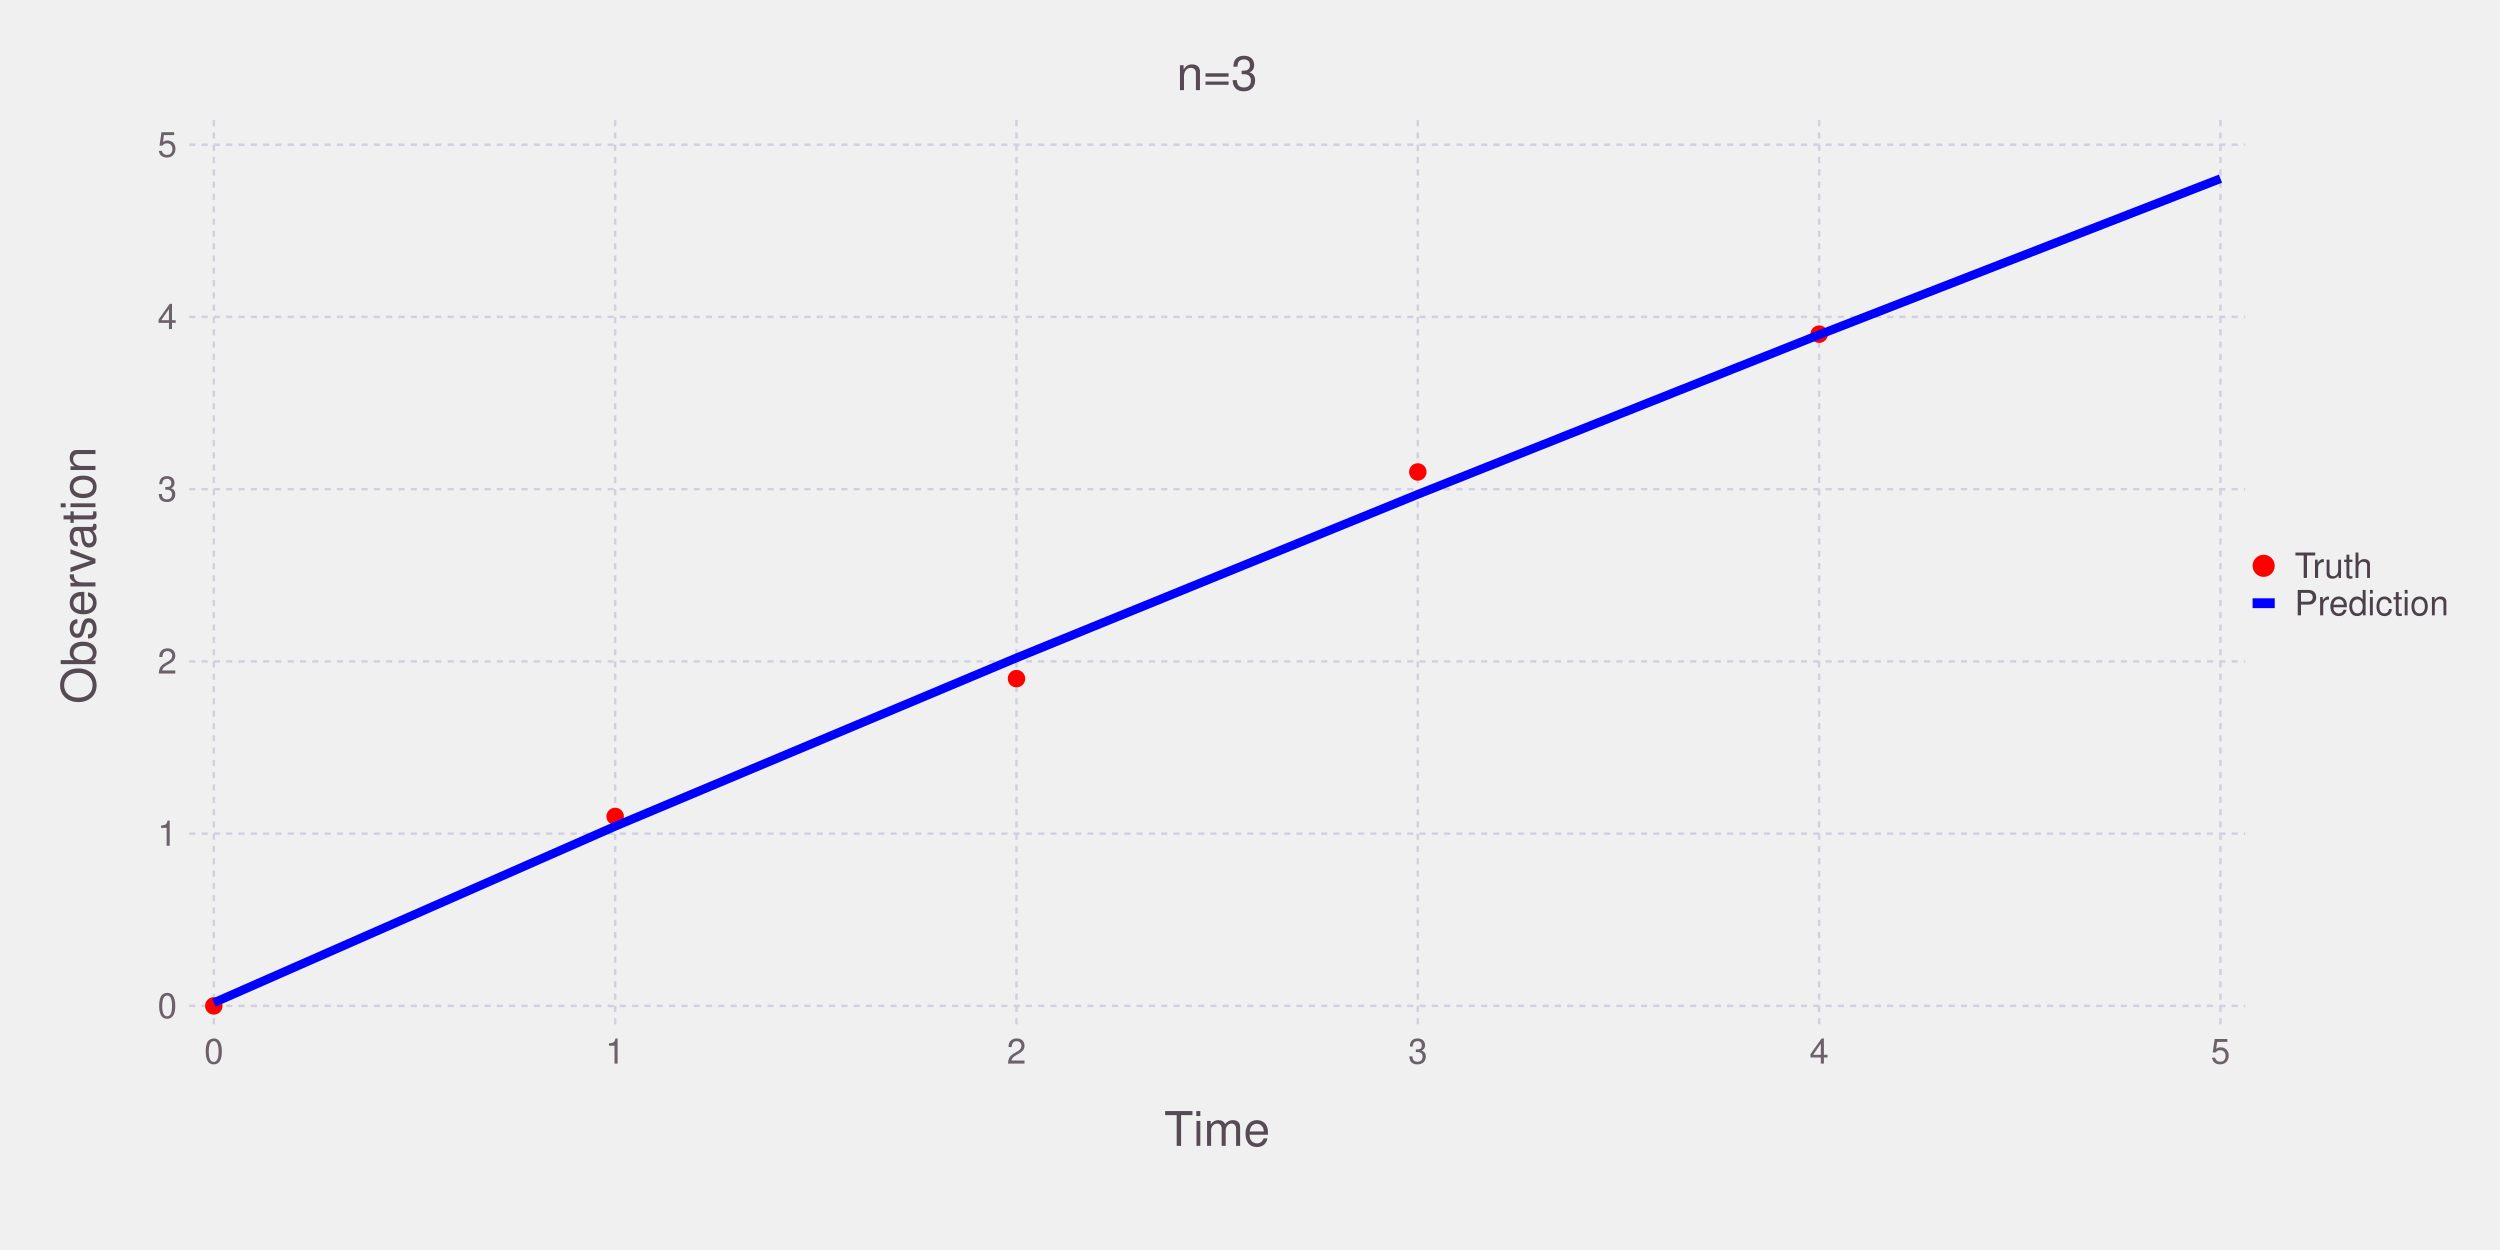
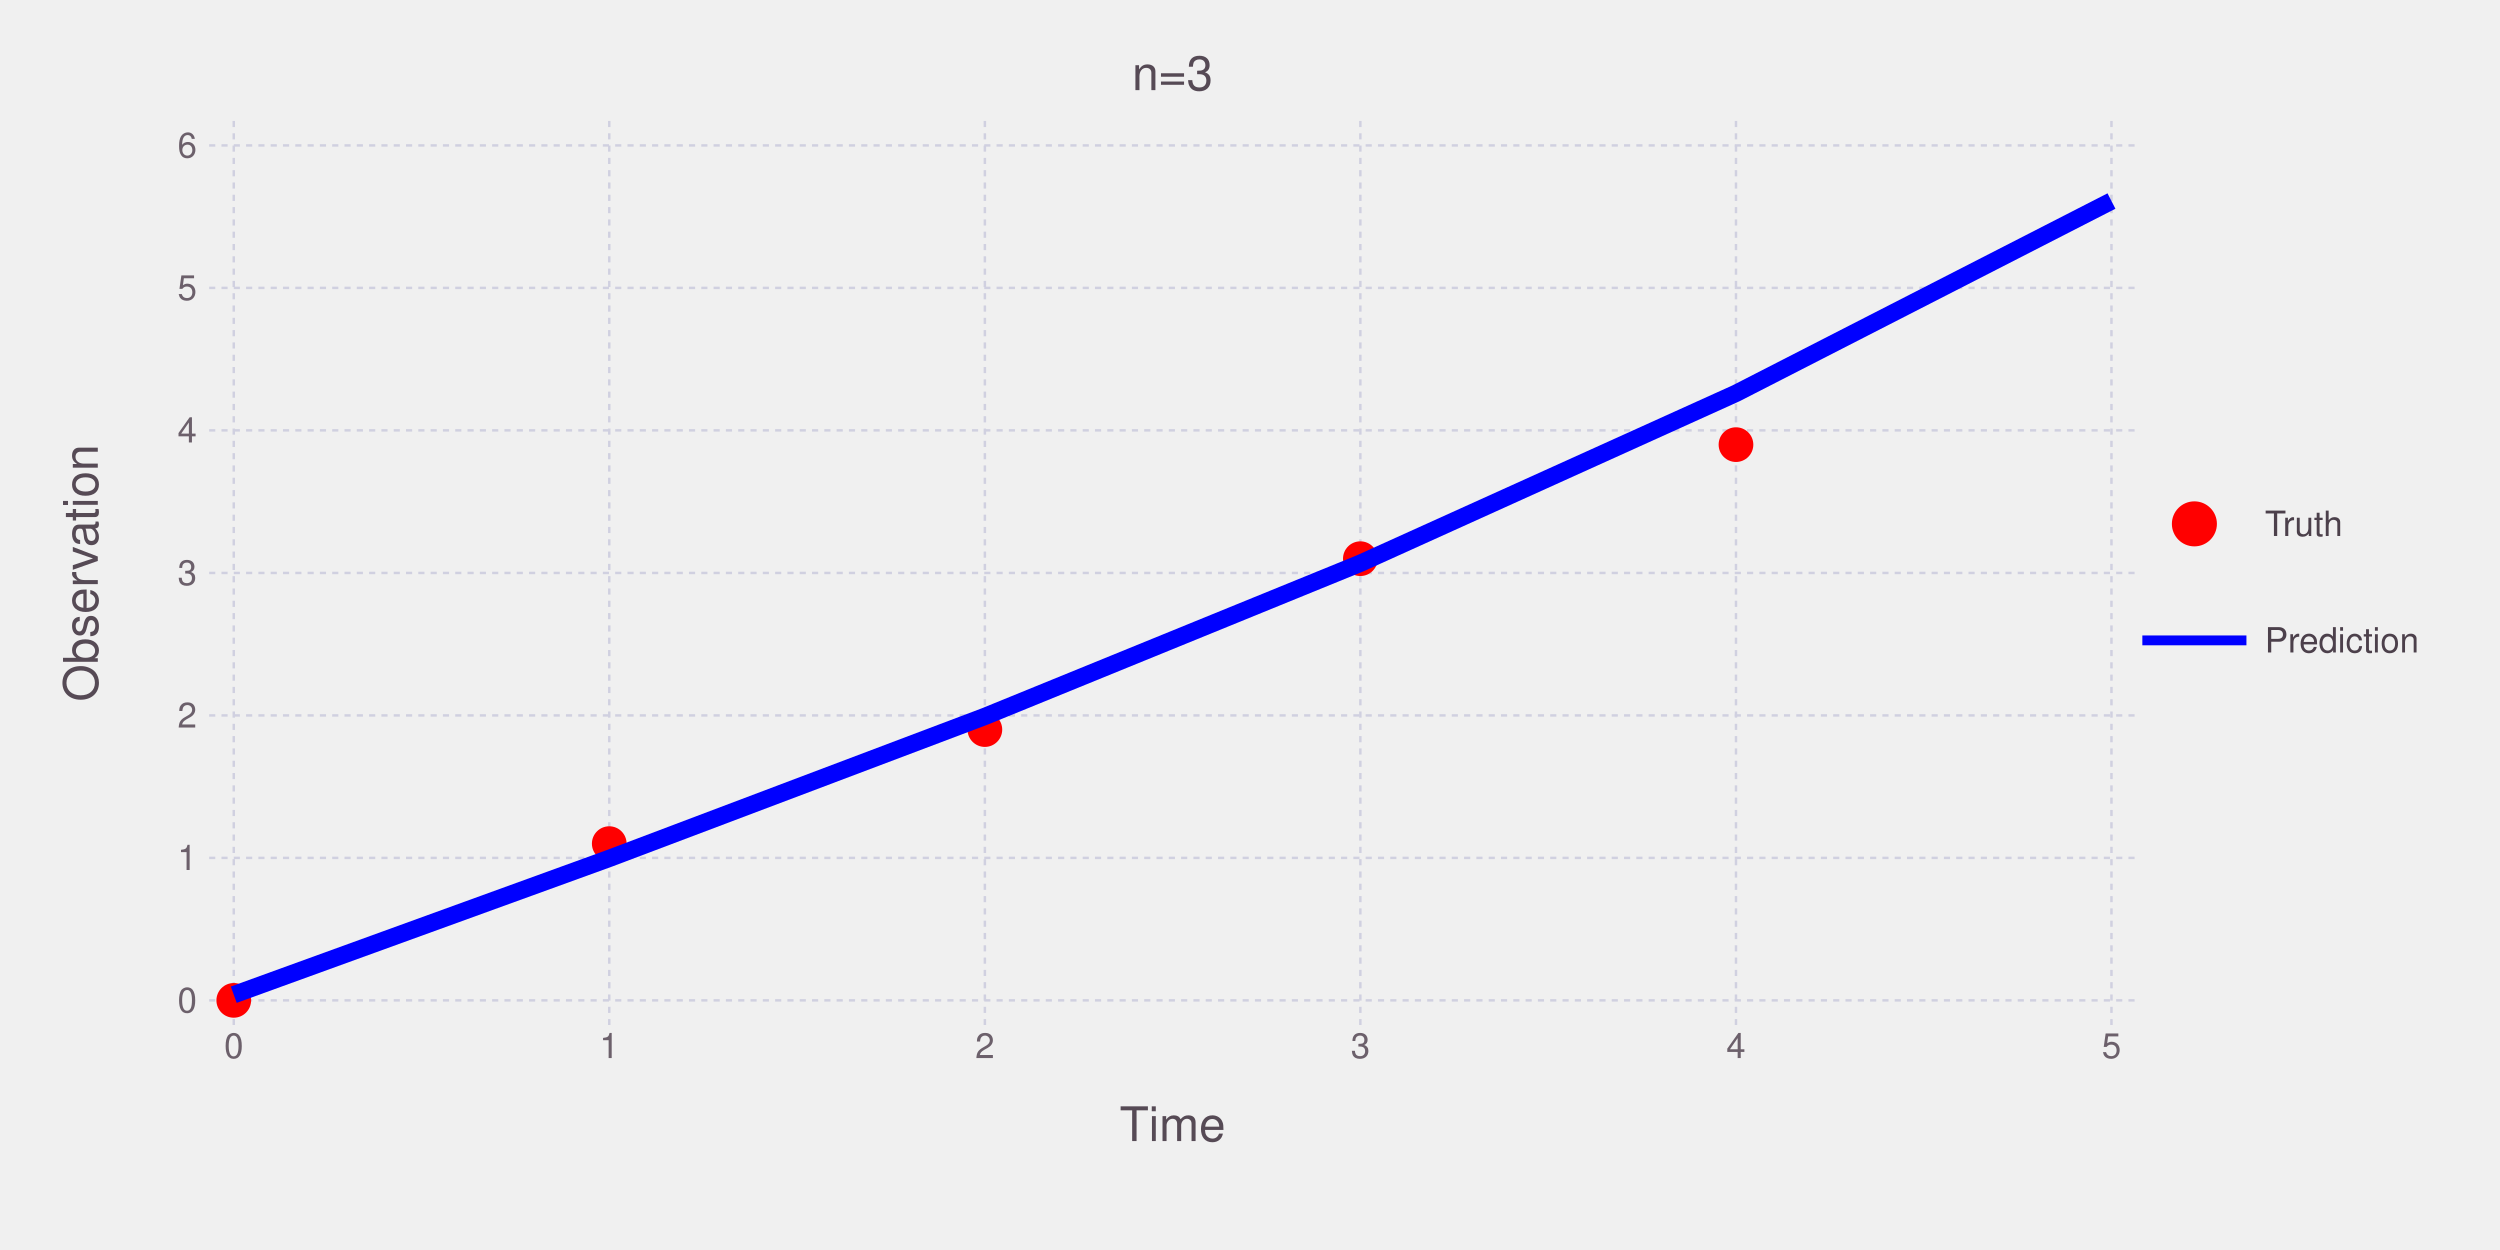
<svg xmlns="http://www.w3.org/2000/svg" version="1.2" width="203.2mm" height="101.6mm" viewBox="0 0 203.2 101.6" stroke="none" fill="#000000" stroke-width="0.3" font-size="3.88">
  <defs>
    <marker id="arrow" markerWidth="15" markerHeight="7" refX="5" refY="3.5" orient="auto" markerUnits="strokeWidth">
      <path d="M0,0 L15,3.5 L0,7 z" stroke="context-stroke" fill="context-stroke" />
    </marker>
  </defs>
-   <g class="plotroot xscalable yscalable" id="img-5de346d0-1">
-     <g font-size="3.88" font-family="'PT Sans','Helvetica Neue','Helvetica',sans-serif" fill="#564A55" stroke="#000000" stroke-opacity="0.000" id="img-5de346d0-2">
-       <g transform="translate(98.93,90.81)">
+   <g class="plotroot xscalable yscalable" id="img-7d826ee8-1">
+     <g font-size="3.88" font-family="'PT Sans','Helvetica Neue','Helvetica',sans-serif" fill="#564A55" stroke="#000000" stroke-opacity="0.000" id="img-7d826ee8-2">
+       <g transform="translate(95.31,90.42)">
        <g class="primitive">
          <text text-anchor="middle" dy="0.6em">Time</text>
        </g>
      </g>
    </g>
-     <g class="guide xlabels" font-size="2.82" font-family="'PT Sans Caption','Helvetica Neue','Helvetica',sans-serif" fill="#6C606B" id="img-5de346d0-3">
-       <g transform="translate(17.38,84.76)">
+     <g class="guide xlabels" font-size="2.82" font-family="'PT Sans Caption','Helvetica Neue','Helvetica',sans-serif" fill="#6C606B" id="img-7d826ee8-3">
+       <g transform="translate(19,84.31)">
        <g class="primitive">
          <text text-anchor="middle" dy="0.6em">0</text>
        </g>
      </g>
-       <g transform="translate(50,84.76)">
+       <g transform="translate(49.52,84.31)">
        <g class="primitive">
          <text text-anchor="middle" dy="0.6em">1</text>
        </g>
      </g>
-       <g transform="translate(82.62,84.76)">
+       <g transform="translate(80.05,84.31)">
        <g class="primitive">
          <text text-anchor="middle" dy="0.6em">2</text>
        </g>
      </g>
-       <g transform="translate(115.24,84.76)">
+       <g transform="translate(110.57,84.31)">
        <g class="primitive">
          <text text-anchor="middle" dy="0.6em">3</text>
        </g>
      </g>
-       <g transform="translate(147.86,84.76)">
+       <g transform="translate(141.1,84.31)">
        <g class="primitive">
          <text text-anchor="middle" dy="0.6em">4</text>
        </g>
      </g>
-       <g transform="translate(180.48,84.76)">
+       <g transform="translate(171.62,84.31)">
        <g class="primitive">
          <text text-anchor="middle" dy="0.6em">5</text>
        </g>
      </g>
    </g>
-     <g class="guide colorkey" id="img-5de346d0-4">
-       <g fill="#4C404B" font-size="2.82" font-family="'PT Sans','Helvetica Neue','Helvetica',sans-serif" id="img-5de346d0-5">
-         <g transform="translate(186.51,45.99)" id="img-5de346d0-6">
+     <g class="guide colorkey" id="img-7d826ee8-4">
+       <g fill="#4C404B" font-size="2.82" font-family="'PT Sans','Helvetica Neue','Helvetica',sans-serif" id="img-7d826ee8-5">
+         <g transform="translate(184.09,42.58)" id="img-7d826ee8-6">
          <g class="primitive">
            <text dy="0.35em">Truth</text>
          </g>
        </g>
-         <g transform="translate(186.51,49.03)" id="img-5de346d0-7">
+         <g transform="translate(184.09,52.05)" id="img-7d826ee8-7">
          <g class="primitive">
            <text dy="0.35em">Prediction</text>
          </g>
        </g>
      </g>
-       <g stroke-width="0" id="img-5de346d0-8">
-         <g stroke="#FFFFFF" fill-opacity="1" fill="#0000FF" id="img-5de346d0-9">
-           <g transform="translate(183.99,49.03)" id="img-5de346d0-10">
-             <path d="M-0.9,-0.4 L0.9,-0.4 0.9,0.4 -0.9,0.4  z" class="primitive" />
-           </g>
-         </g>
-         <g stroke="#FFFFFF" fill-opacity="1" fill="#FF0000" id="img-5de346d0-11">
-           <g transform="translate(183.99,45.99)" id="img-5de346d0-12">
-             <circle cx="0" cy="0" r="0.9" class="primitive" />
-           </g>
-         </g>
-       </g>
-       <g fill="#362A35" font-size="3.88" font-family="'PT Sans','Helvetica Neue','Helvetica',sans-serif" stroke="#000000" stroke-opacity="0.000" id="img-5de346d0-13">
-         <g transform="translate(183.48,42.98)" id="img-5de346d0-14">
+       <g stroke-width="0" id="img-7d826ee8-8">
+         <g stroke="#FFFFFF" fill-opacity="1" fill="#0000FF" id="img-7d826ee8-9">
+           <g transform="translate(178.36,52.05)" id="img-7d826ee8-10">
+             <path d="M-4.23,-0.4 L4.23,-0.4 4.23,0.4 -4.23,0.4  z" class="primitive" />
+           </g>
+         </g>
+         <g stroke="#FFFFFF" fill-opacity="1" fill="#FF0000" id="img-7d826ee8-11">
+           <g transform="translate(178.36,42.58)" id="img-7d826ee8-12">
+             <circle cx="0" cy="0" r="1.83" class="primitive" />
+           </g>
+         </g>
+       </g>
+       <g fill="#362A35" font-size="3.88" font-family="'PT Sans','Helvetica Neue','Helvetica',sans-serif" stroke="#000000" stroke-opacity="0.000" id="img-7d826ee8-13">
+         <g transform="translate(174.62,36.35)" id="img-7d826ee8-14">
          <g class="primitive">
            <text dy="-0em" />
          </g>
        </g>
      </g>
    </g>
-     <g clip-path="url(#img-5de346d0-15)">
-       <g id="img-5de346d0-16">
-         <g pointer-events="visible" stroke-width="0.3" fill="#000000" fill-opacity="0.000" stroke="#000000" stroke-opacity="0.000" class="guide background" id="img-5de346d0-17">
-           <g transform="translate(98.93,46.76)" id="img-5de346d0-18">
-             <path d="M-83.55,-37 L83.55,-37 83.55,37 -83.55,37  z" class="primitive" />
-           </g>
-         </g>
-         <g class="guide ygridlines xfixed" stroke-dasharray="0.5,0.5" stroke-width="0.2" stroke="#D0D0E0" id="img-5de346d0-19">
-           <g transform="translate(98.93,81.76)" id="img-5de346d0-20">
-             <path fill="none" d="M-83.55,0 L83.55,0 " class="primitive" />
-           </g>
-           <g transform="translate(98.93,67.76)" id="img-5de346d0-21">
-             <path fill="none" d="M-83.55,0 L83.55,0 " class="primitive" />
-           </g>
-           <g transform="translate(98.93,53.76)" id="img-5de346d0-22">
-             <path fill="none" d="M-83.55,0 L83.55,0 " class="primitive" />
-           </g>
-           <g transform="translate(98.93,39.76)" id="img-5de346d0-23">
-             <path fill="none" d="M-83.55,0 L83.55,0 " class="primitive" />
-           </g>
-           <g transform="translate(98.93,25.76)" id="img-5de346d0-24">
-             <path fill="none" d="M-83.55,0 L83.55,0 " class="primitive" />
-           </g>
-           <g transform="translate(98.93,11.76)" id="img-5de346d0-25">
-             <path fill="none" d="M-83.55,0 L83.55,0 " class="primitive" />
-           </g>
-         </g>
-         <g class="guide xgridlines yfixed" stroke-dasharray="0.5,0.5" stroke-width="0.2" stroke="#D0D0E0" id="img-5de346d0-26">
-           <g transform="translate(17.38,46.76)" id="img-5de346d0-27">
-             <path fill="none" d="M0,-37 L0,37 " class="primitive" />
-           </g>
-           <g transform="translate(50,46.76)" id="img-5de346d0-28">
-             <path fill="none" d="M0,-37 L0,37 " class="primitive" />
-           </g>
-           <g transform="translate(82.62,46.76)" id="img-5de346d0-29">
-             <path fill="none" d="M0,-37 L0,37 " class="primitive" />
-           </g>
-           <g transform="translate(115.24,46.76)" id="img-5de346d0-30">
-             <path fill="none" d="M0,-37 L0,37 " class="primitive" />
-           </g>
-           <g transform="translate(147.86,46.76)" id="img-5de346d0-31">
-             <path fill="none" d="M0,-37 L0,37 " class="primitive" />
-           </g>
-           <g transform="translate(180.48,46.76)" id="img-5de346d0-32">
-             <path fill="none" d="M0,-37 L0,37 " class="primitive" />
-           </g>
-         </g>
-         <g class="plotpanel" id="img-5de346d0-33">
-           <g class="geometry" id="img-5de346d0-34">
-             <g stroke-width="0" id="img-5de346d0-35">
-               <g class="color_RGBA{Float32}(1.0f0,0.0f0,0.0f0,1.0f0)" fill-opacity="1" stroke="#FFFFFF" fill="#FF0000" id="img-5de346d0-36">
-                 <g class="marker" id="img-5de346d0-37">
-                   <g transform="translate(147.86,27.16)" id="img-5de346d0-38">
-                     <circle cx="0" cy="0" r="0.71" class="primitive" />
-                   </g>
-                 </g>
-               </g>
-               <g class="color_RGBA{Float32}(1.0f0,0.0f0,0.0f0,1.0f0)" fill-opacity="1" stroke="#FFFFFF" fill="#FF0000" id="img-5de346d0-39">
-                 <g class="marker" id="img-5de346d0-40">
-                   <g transform="translate(115.24,38.36)" id="img-5de346d0-41">
-                     <circle cx="0" cy="0" r="0.71" class="primitive" />
-                   </g>
-                 </g>
-               </g>
-               <g class="color_RGBA{Float32}(1.0f0,0.0f0,0.0f0,1.0f0)" fill-opacity="1" stroke="#FFFFFF" fill="#FF0000" id="img-5de346d0-42">
-                 <g class="marker" id="img-5de346d0-43">
-                   <g transform="translate(82.62,55.16)" id="img-5de346d0-44">
-                     <circle cx="0" cy="0" r="0.71" class="primitive" />
-                   </g>
-                 </g>
-               </g>
-               <g class="color_RGBA{Float32}(1.0f0,0.0f0,0.0f0,1.0f0)" fill-opacity="1" stroke="#FFFFFF" fill="#FF0000" id="img-5de346d0-45">
-                 <g class="marker" id="img-5de346d0-46">
-                   <g transform="translate(50,66.36)" id="img-5de346d0-47">
-                     <circle cx="0" cy="0" r="0.71" class="primitive" />
-                   </g>
-                 </g>
-               </g>
-               <g class="color_RGBA{Float32}(1.0f0,0.0f0,0.0f0,1.0f0)" fill-opacity="1" stroke="#FFFFFF" fill="#FF0000" id="img-5de346d0-48">
-                 <g class="marker" id="img-5de346d0-49">
-                   <g transform="translate(17.38,81.76)" id="img-5de346d0-50">
-                     <circle cx="0" cy="0" r="0.71" class="primitive" />
+     <g clip-path="url(#img-7d826ee8-15)">
+       <g id="img-7d826ee8-16">
+         <g pointer-events="visible" stroke-width="0.3" fill="#000000" fill-opacity="0.000" stroke="#000000" stroke-opacity="0.000" class="guide background" id="img-7d826ee8-17">
+           <g transform="translate(95.31,46.57)" id="img-7d826ee8-18">
+             <path d="M-78.31,-36.74 L78.31,-36.74 78.31,36.74 -78.31,36.74  z" class="primitive" />
+           </g>
+         </g>
+         <g class="guide ygridlines xfixed" stroke-dasharray="0.5,0.5" stroke-width="0.2" stroke="#D0D0E0" id="img-7d826ee8-19">
+           <g transform="translate(95.31,81.31)" id="img-7d826ee8-20">
+             <path fill="none" d="M-78.31,0 L78.31,0 " class="primitive" />
+           </g>
+           <g transform="translate(95.31,69.73)" id="img-7d826ee8-21">
+             <path fill="none" d="M-78.31,0 L78.31,0 " class="primitive" />
+           </g>
+           <g transform="translate(95.31,58.15)" id="img-7d826ee8-22">
+             <path fill="none" d="M-78.31,0 L78.31,0 " class="primitive" />
+           </g>
+           <g transform="translate(95.31,46.57)" id="img-7d826ee8-23">
+             <path fill="none" d="M-78.31,0 L78.31,0 " class="primitive" />
+           </g>
+           <g transform="translate(95.31,34.98)" id="img-7d826ee8-24">
+             <path fill="none" d="M-78.31,0 L78.31,0 " class="primitive" />
+           </g>
+           <g transform="translate(95.31,23.4)" id="img-7d826ee8-25">
+             <path fill="none" d="M-78.31,0 L78.31,0 " class="primitive" />
+           </g>
+           <g transform="translate(95.31,11.82)" id="img-7d826ee8-26">
+             <path fill="none" d="M-78.31,0 L78.31,0 " class="primitive" />
+           </g>
+         </g>
+         <g class="guide xgridlines yfixed" stroke-dasharray="0.5,0.5" stroke-width="0.2" stroke="#D0D0E0" id="img-7d826ee8-27">
+           <g transform="translate(19,46.57)" id="img-7d826ee8-28">
+             <path fill="none" d="M0,-36.74 L0,36.74 " class="primitive" />
+           </g>
+           <g transform="translate(49.52,46.57)" id="img-7d826ee8-29">
+             <path fill="none" d="M0,-36.74 L0,36.74 " class="primitive" />
+           </g>
+           <g transform="translate(80.05,46.57)" id="img-7d826ee8-30">
+             <path fill="none" d="M0,-36.74 L0,36.74 " class="primitive" />
+           </g>
+           <g transform="translate(110.57,46.57)" id="img-7d826ee8-31">
+             <path fill="none" d="M0,-36.74 L0,36.74 " class="primitive" />
+           </g>
+           <g transform="translate(141.1,46.57)" id="img-7d826ee8-32">
+             <path fill="none" d="M0,-36.74 L0,36.74 " class="primitive" />
+           </g>
+           <g transform="translate(171.62,46.57)" id="img-7d826ee8-33">
+             <path fill="none" d="M0,-36.74 L0,36.74 " class="primitive" />
+           </g>
+         </g>
+         <g class="plotpanel" id="img-7d826ee8-34">
+           <g class="geometry" id="img-7d826ee8-35">
+             <g stroke-width="0" id="img-7d826ee8-36">
+               <g class="color_RGBA{Float32}(1.0f0,0.0f0,0.0f0,1.0f0)" fill-opacity="1" stroke="#FFFFFF" fill="#FF0000" id="img-7d826ee8-37">
+                 <g class="marker" id="img-7d826ee8-38">
+                   <g transform="translate(141.1,36.14)" id="img-7d826ee8-39">
+                     <circle cx="0" cy="0" r="1.41" class="primitive" />
+                   </g>
+                 </g>
+               </g>
+               <g class="color_RGBA{Float32}(1.0f0,0.0f0,0.0f0,1.0f0)" fill-opacity="1" stroke="#FFFFFF" fill="#FF0000" id="img-7d826ee8-40">
+                 <g class="marker" id="img-7d826ee8-41">
+                   <g transform="translate(110.57,45.41)" id="img-7d826ee8-42">
+                     <circle cx="0" cy="0" r="1.41" class="primitive" />
+                   </g>
+                 </g>
+               </g>
+               <g class="color_RGBA{Float32}(1.0f0,0.0f0,0.0f0,1.0f0)" fill-opacity="1" stroke="#FFFFFF" fill="#FF0000" id="img-7d826ee8-43">
+                 <g class="marker" id="img-7d826ee8-44">
+                   <g transform="translate(80.05,59.3)" id="img-7d826ee8-45">
+                     <circle cx="0" cy="0" r="1.41" class="primitive" />
+                   </g>
+                 </g>
+               </g>
+               <g class="color_RGBA{Float32}(1.0f0,0.0f0,0.0f0,1.0f0)" fill-opacity="1" stroke="#FFFFFF" fill="#FF0000" id="img-7d826ee8-46">
+                 <g class="marker" id="img-7d826ee8-47">
+                   <g transform="translate(49.52,68.57)" id="img-7d826ee8-48">
+                     <circle cx="0" cy="0" r="1.41" class="primitive" />
+                   </g>
+                 </g>
+               </g>
+               <g class="color_RGBA{Float32}(1.0f0,0.0f0,0.0f0,1.0f0)" fill-opacity="1" stroke="#FFFFFF" fill="#FF0000" id="img-7d826ee8-49">
+                 <g class="marker" id="img-7d826ee8-50">
+                   <g transform="translate(19,81.31)" id="img-7d826ee8-51">
+                     <circle cx="0" cy="0" r="1.41" class="primitive" />
                  </g>
                </g>
              </g>
            </g>
          </g>
-           <g stroke-width="0.71" fill="#000000" fill-opacity="0.000" class="geometry" id="img-5de346d0-51">
-             <g class="color_RGB{N0f8}(0.0,0.0,1.0)" stroke-dasharray="none" stroke="#0000FF" id="img-5de346d0-52">
-               <g transform="translate(98.93,47.34)" id="img-5de346d0-53">
-                 <path fill="none" d="M-81.55,34.16 L-48.93,19.82 -16.31,6.13 16.31,-7.16 48.93,-20.13 81.55,-32.82 " class="primitive" />
+           <g stroke-width="1.41" fill="#000000" fill-opacity="0.000" class="geometry" id="img-7d826ee8-52">
+             <g class="color_RGB{N0f8}(0.0,0.0,1.0)" stroke-dasharray="none" stroke="#0000FF" id="img-7d826ee8-53">
+               <g transform="translate(95.31,50.49)" id="img-7d826ee8-54">
+                 <path fill="none" d="M-76.31,30.36 L-45.79,19.28 -15.26,7.74 15.26,-4.71 45.79,-18.52 76.31,-34.15 " class="primitive" />
              </g>
            </g>
          </g>
        </g>
      </g>
    </g>
-     <g class="guide ylabels" font-size="2.82" font-family="'PT Sans Caption','Helvetica Neue','Helvetica',sans-serif" fill="#6C606B" id="img-5de346d0-54">
-       <g transform="translate(14.38,81.76)" id="img-5de346d0-55">
+     <g class="guide ylabels" font-size="2.82" font-family="'PT Sans Caption','Helvetica Neue','Helvetica',sans-serif" fill="#6C606B" id="img-7d826ee8-55">
+       <g transform="translate(16,81.31)" id="img-7d826ee8-56">
        <g class="primitive">
          <text text-anchor="end" dy="0.35em">0</text>
        </g>
      </g>
-       <g transform="translate(14.38,67.76)" id="img-5de346d0-56">
+       <g transform="translate(16,69.73)" id="img-7d826ee8-57">
        <g class="primitive">
          <text text-anchor="end" dy="0.35em">1</text>
        </g>
      </g>
-       <g transform="translate(14.38,53.76)" id="img-5de346d0-57">
+       <g transform="translate(16,58.15)" id="img-7d826ee8-58">
        <g class="primitive">
          <text text-anchor="end" dy="0.35em">2</text>
        </g>
      </g>
-       <g transform="translate(14.38,39.76)" id="img-5de346d0-58">
+       <g transform="translate(16,46.57)" id="img-7d826ee8-59">
        <g class="primitive">
          <text text-anchor="end" dy="0.35em">3</text>
        </g>
      </g>
-       <g transform="translate(14.38,25.76)" id="img-5de346d0-59">
+       <g transform="translate(16,34.98)" id="img-7d826ee8-60">
        <g class="primitive">
          <text text-anchor="end" dy="0.35em">4</text>
        </g>
      </g>
-       <g transform="translate(14.38,11.76)" id="img-5de346d0-60">
+       <g transform="translate(16,23.4)" id="img-7d826ee8-61">
        <g class="primitive">
          <text text-anchor="end" dy="0.35em">5</text>
        </g>
      </g>
-     </g>
-     <g font-size="3.88" font-family="'PT Sans','Helvetica Neue','Helvetica',sans-serif" fill="#564A55" stroke="#000000" stroke-opacity="0.000" id="img-5de346d0-61">
-       <g transform="translate(8.4,44.76)" id="img-5de346d0-62">
+       <g transform="translate(16,11.82)" id="img-7d826ee8-62">
+         <g class="primitive">
+           <text text-anchor="end" dy="0.35em">6</text>
+         </g>
+       </g>
+     </g>
+     <g font-size="3.88" font-family="'PT Sans','Helvetica Neue','Helvetica',sans-serif" fill="#564A55" stroke="#000000" stroke-opacity="0.000" id="img-7d826ee8-63">
+       <g transform="translate(8.59,44.57)" id="img-7d826ee8-64">
        <g class="primitive">
          <text text-anchor="middle" dy="0.35em" transform="rotate(-90,0, 2)">Observation</text>
        </g>
      </g>
    </g>
-     <g font-size="3.88" font-family="'PT Sans','Helvetica Neue','Helvetica',sans-serif" fill="#564A55" stroke="#000000" stroke-opacity="0.000" id="img-5de346d0-63">
-       <g transform="translate(98.93,5)" id="img-5de346d0-64">
+     <g font-size="3.88" font-family="'PT Sans','Helvetica Neue','Helvetica',sans-serif" fill="#564A55" stroke="#000000" stroke-opacity="0.000" id="img-7d826ee8-65">
+       <g transform="translate(95.31,5)" id="img-7d826ee8-66">
        <g class="primitive">
          <text text-anchor="middle" dy="0.6em">n=3</text>
        </g>
      </g>
    </g>
  </g>
  <defs>
-     <clipPath id="img-5de346d0-15">
-       <path d="M15.38,9.76 L182.48,9.76 182.48,83.76 15.38,83.76 " />
+     <clipPath id="img-7d826ee8-15">
+       <path d="M17,9.82 L173.62,9.82 173.62,83.31 17,83.31 " />
    </clipPath>
  </defs>
</svg>
